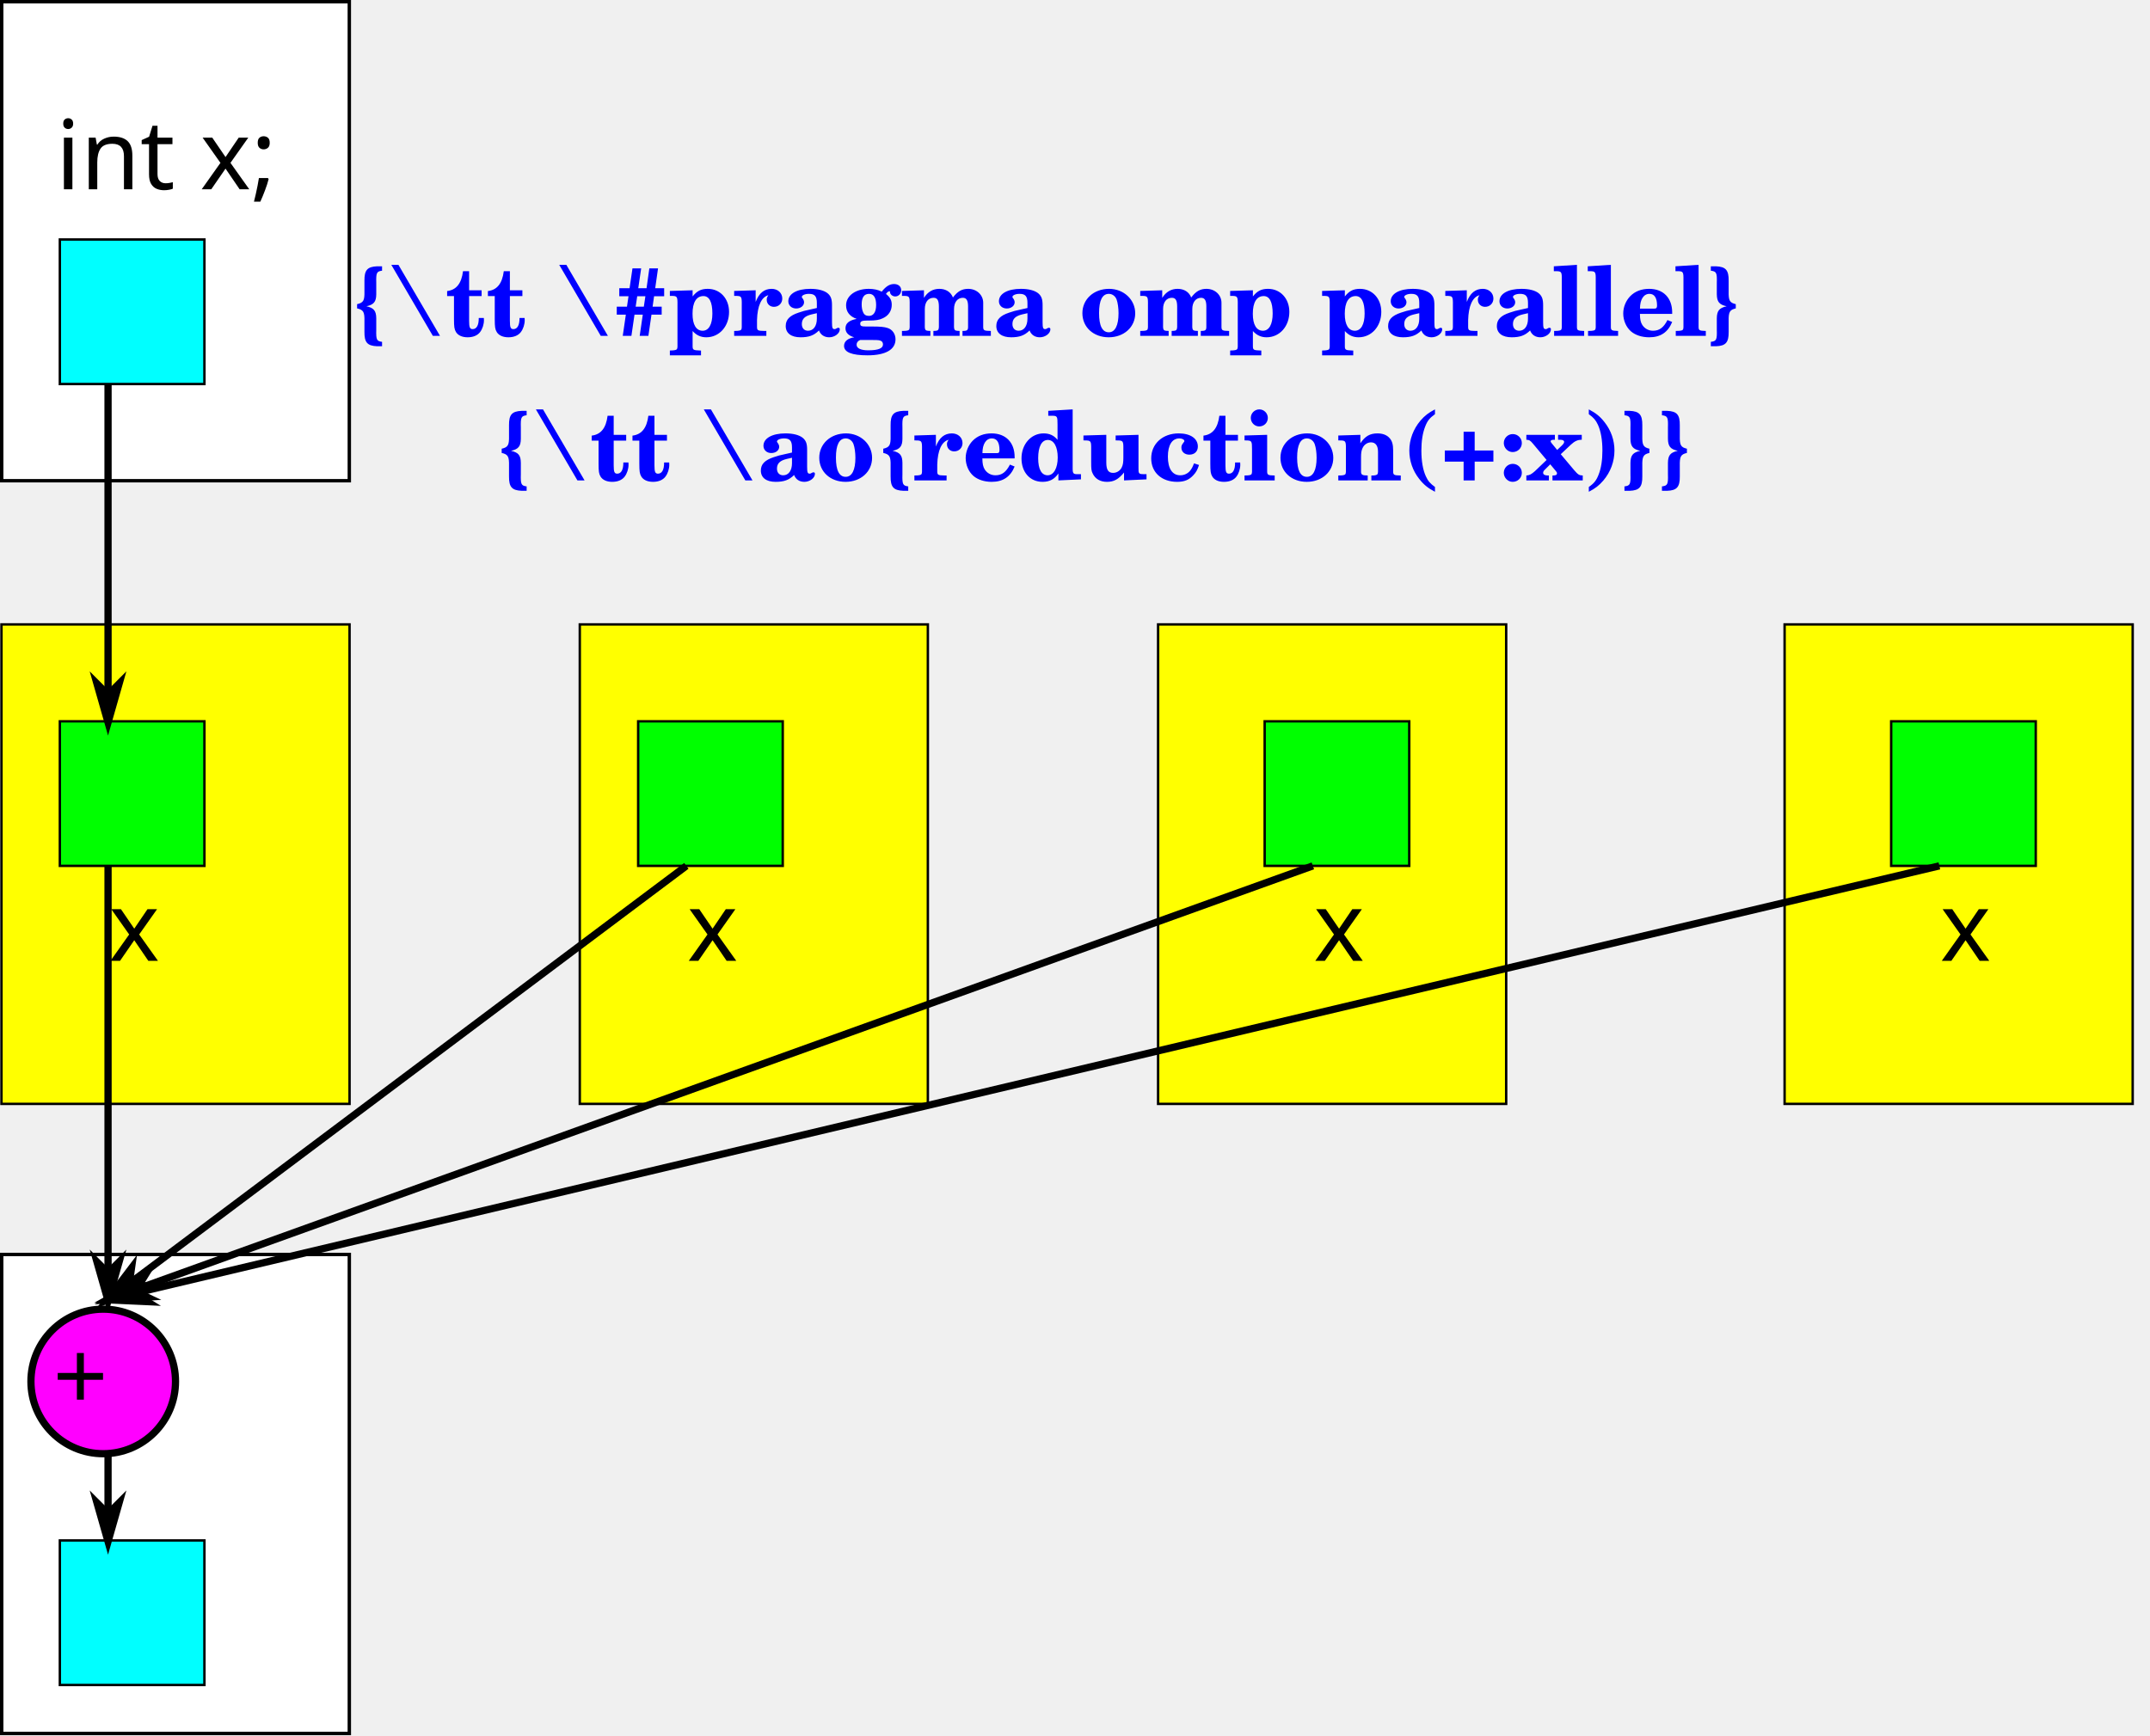
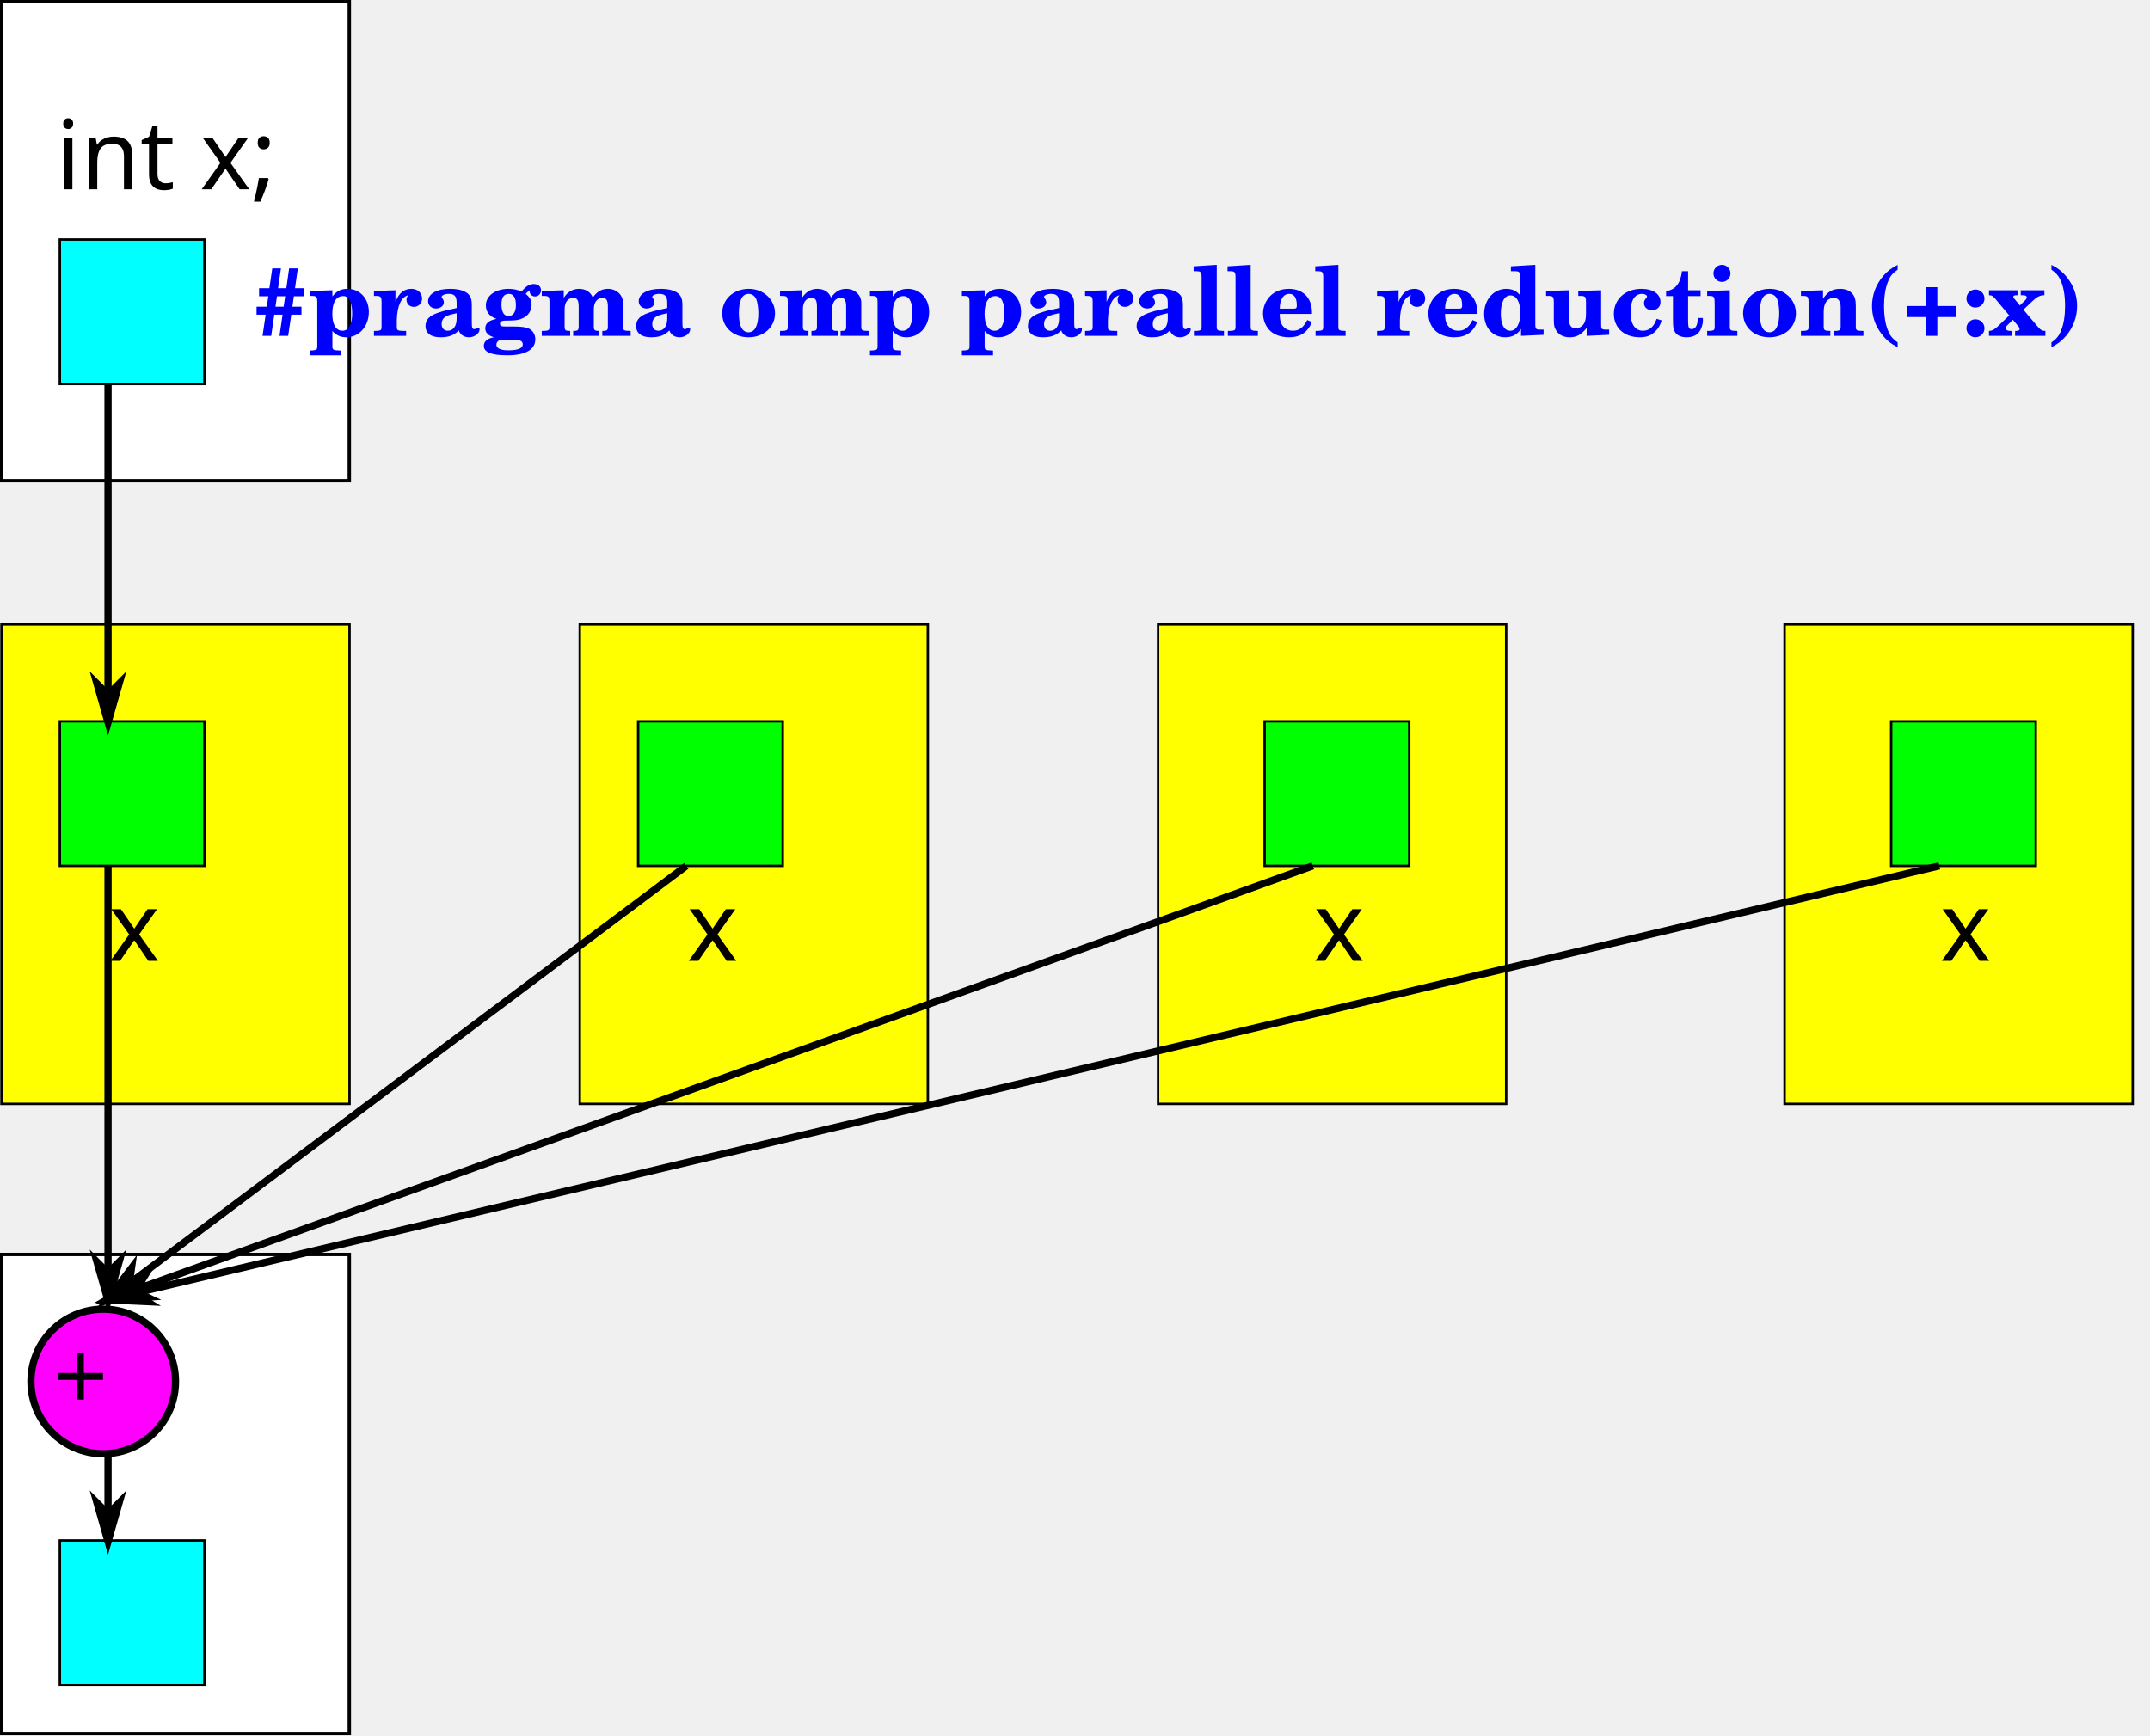
<svg xmlns="http://www.w3.org/2000/svg" width="236.075mm" height="190.565mm" id="svg2" version="1.1">
  <defs id="defs4">
    <marker orient="auto" refY="0" refX="0" id="Arrow1Mend" style="overflow:visible">
      <path id="path3814" d="M 0,0 5,-5 -12.5,0 5,5 Z" style="fill-rule:evenodd;stroke:#000000;stroke-width:1pt" transform="matrix(-0.4,0,0,-0.4,-4,0)" />
    </marker>
    <marker orient="auto" refY="0" refX="0" id="Arrow1Lend" style="overflow:visible">
      <path id="path3763" d="M 0,0 5,-5 -12.5,0 5,5 Z" style="fill-rule:evenodd;stroke:#000000;stroke-width:1pt" transform="matrix(-0.8,0,0,-0.8,-10,0)" />
    </marker>
  </defs>
  <g id="layer1" transform="translate(-195.1633,87.04591)">
    <rect y="172.135" x="195.773" height="199.026" width="144.455" id="rect4292" style="fill:#ffff00;fill-opacity:1;stroke:#000000;stroke-width:1;stroke-miterlimit:4;stroke-dasharray:none;stroke-dashoffset:0;stroke-opacity:1" />
    <rect style="fill:#ffffff;fill-opacity:1;stroke:#000000;stroke-width:1.411;stroke-miterlimit:4;stroke-dasharray:none;stroke-dashoffset:0;stroke-opacity:1" id="rect4260" width="144.262" height="198.833" x="195.869" y="-86.34" />
    <rect style="fill:#00ffff;stroke:#000000;stroke-width:1;stroke-miterlimit:4;stroke-dasharray:none;stroke-dashoffset:0;stroke-opacity:1" id="rect3019" width="60" height="60" x="220" y="12.362" />
    <rect style="fill:#ffff00;fill-opacity:1;stroke:#000000;stroke-width:1;stroke-miterlimit:4;stroke-dasharray:none;stroke-dashoffset:0;stroke-opacity:1" id="rect5355" width="144.455" height="199.026" x="435.773" y="172.135" />
    <rect y="172.135" x="675.773" height="199.026" width="144.455" id="rect5357" style="fill:#ffff00;fill-opacity:1;stroke:#000000;stroke-width:1;stroke-miterlimit:4;stroke-dasharray:none;stroke-dashoffset:0;stroke-opacity:1" />
    <rect style="fill:#ffff00;fill-opacity:1;stroke:#000000;stroke-width:1;stroke-miterlimit:4;stroke-dasharray:none;stroke-dashoffset:0;stroke-opacity:1" id="rect5359" width="144.455" height="199.026" x="935.773" y="172.135" />
    <text xml:space="preserve" style="font-style:normal;font-weight:normal;line-height:0%;font-family:sans-serif;letter-spacing:0px;word-spacing:0px;fill:#000000;fill-opacity:1;stroke:none" x="240.286" y="311.791" id="text5373">
      <tspan id="tspan5375" x="240.286" y="311.791" style="font-size:40px;line-height:1.25;font-family:sans-serif">x</tspan>
    </text>
    <rect y="433.66" x="195.869" height="198.833" width="144.262" id="rect6305" style="fill:#ffffff;fill-opacity:1;stroke:#000000;stroke-width:1.411;stroke-miterlimit:4;stroke-dasharray:none;stroke-dashoffset:0;stroke-opacity:1" />
    <rect y="212.362" x="220" height="60" width="60" id="rect6326" style="fill:#00ff00;stroke:#000000;stroke-width:1;stroke-miterlimit:4;stroke-dasharray:none;stroke-dashoffset:0;stroke-opacity:1" />
    <rect style="fill:#00ff00;stroke:#000000;stroke-width:1;stroke-miterlimit:4;stroke-dasharray:none;stroke-dashoffset:0;stroke-opacity:1" id="rect6328" width="60" height="60" x="460" y="212.362" />
    <rect y="212.362" x="720" height="60" width="60" id="rect6330" style="fill:#00ff00;stroke:#000000;stroke-width:1;stroke-miterlimit:4;stroke-dasharray:none;stroke-dashoffset:0;stroke-opacity:1" />
    <rect style="fill:#00ff00;stroke:#000000;stroke-width:1;stroke-miterlimit:4;stroke-dasharray:none;stroke-dashoffset:0;stroke-opacity:1" id="rect6332" width="60" height="60" x="980" y="212.362" />
    <path style="fill:none;stroke:#000000;stroke-width:3;stroke-linecap:butt;stroke-linejoin:miter;stroke-miterlimit:4;stroke-dasharray:none;stroke-opacity:1;marker-end:url(#Arrow1Mend)" d="M 240,72.362 V 212.362" id="path6353" />
-     <text id="text3020" y="52.362" x="340" style="font-style:normal;font-variant:normal;font-weight:bold;font-stretch:normal;line-height:0%;font-family:'Century Schoolbook L';-inkscape-font-specification:'Century Schoolbook L Medium';text-align:start;letter-spacing:0px;word-spacing:0px;text-anchor:start;fill:#000000;fill-opacity:1;stroke:none" xml:space="preserve">
-       <tspan y="52.362" x="340" style="font-size:40px;line-height:1.25;text-align:start;text-anchor:start;fill:#0000ff" id="tspan3017">{\tt \#pragma omp parallel}</tspan>
+     <text id="text3020" y="52.362" x="300" style="font-style:normal;font-variant:normal;font-weight:bold;font-stretch:normal;line-height:0%;font-family:'Century Schoolbook L';-inkscape-font-specification:'Century Schoolbook L Medium';text-align:start;letter-spacing:0px;word-spacing:0px;text-anchor:start;fill:#000000;fill-opacity:1;stroke:none" xml:space="preserve">
+       <tspan y="52.362" x="300" style="font-size:40px;line-height:1.25;text-align:start;text-anchor:start;fill:#0000ff" id="tspan3017">#pragma omp parallel reduction(+:x)</tspan>
    </text>
    <path style="fill:none;stroke:#000000;stroke-width:3;stroke-linecap:butt;stroke-linejoin:miter;stroke-miterlimit:4;stroke-dasharray:none;stroke-opacity:1;marker-end:url(#Arrow1Mend)" d="m 240,272.362 v 180" id="path7670" />
    <path style="fill:none;stroke:#000000;stroke-width:3;stroke-linecap:butt;stroke-linejoin:miter;stroke-miterlimit:4;stroke-dasharray:none;stroke-opacity:1;marker-end:url(#Arrow1Mend)" d="m 480,272.362 -240,180" id="path7672" />
    <path style="fill:none;stroke:#000000;stroke-width:3;stroke-linecap:butt;stroke-linejoin:miter;stroke-miterlimit:4;stroke-dasharray:none;stroke-opacity:1;marker-end:url(#Arrow1Mend)" d="m 740,272.362 -500,180" id="path7674" />
    <path style="fill:none;stroke:#000000;stroke-width:3;stroke-linecap:butt;stroke-linejoin:miter;stroke-miterlimit:4;stroke-dasharray:none;stroke-opacity:1;marker-end:url(#Arrow1Mend)" d="m 1000,272.362 -760,180" id="path7676" />
    <rect y="552.362" x="220" height="60" width="60" id="rect7873" style="fill:#00ffff;stroke:#000000;stroke-width:1;stroke-miterlimit:4;stroke-dasharray:none;stroke-dashoffset:0;stroke-opacity:1" />
    <path style="fill:none;stroke:#000000;stroke-width:3;stroke-linecap:butt;stroke-linejoin:miter;stroke-miterlimit:4;stroke-dasharray:none;stroke-opacity:1;marker-end:url(#Arrow1Mend)" d="m 240,512.362 v 40" id="path7875" />
    <text xml:space="preserve" style="font-style:normal;font-weight:normal;line-height:0%;font-family:sans-serif;letter-spacing:0px;word-spacing:0px;fill:#000000;fill-opacity:1;stroke:none" x="218.286" y="-8.495" id="text8247">
      <tspan x="218.286" y="-8.495" id="tspan8251" style="font-size:40px;line-height:1.25;font-family:sans-serif">int x;</tspan>
-     </text>
-     <text xml:space="preserve" style="font-style:normal;font-variant:normal;font-weight:bold;font-stretch:normal;line-height:0%;font-family:'Century Schoolbook L';-inkscape-font-specification:'Century Schoolbook L Medium';text-align:start;letter-spacing:0px;word-spacing:0px;text-anchor:start;fill:#000000;fill-opacity:1;stroke:none" x="400" y="112.362" id="text3025">
-       <tspan id="tspan3027" style="font-size:40px;line-height:1.25;text-align:start;text-anchor:start;fill:#0000ff" x="400" y="112.362">{\tt \ao{reduction(+:x)}}</tspan>
    </text>
    <text id="text3516" y="311.791" x="480.286" style="font-style:normal;font-weight:normal;line-height:0%;font-family:sans-serif;letter-spacing:0px;word-spacing:0px;fill:#000000;fill-opacity:1;stroke:none" xml:space="preserve">
      <tspan style="font-size:40px;line-height:1.25;font-family:sans-serif" y="311.791" x="480.286" id="tspan3514">x</tspan>
    </text>
    <text xml:space="preserve" style="font-style:normal;font-weight:normal;line-height:0%;font-family:sans-serif;letter-spacing:0px;word-spacing:0px;fill:#000000;fill-opacity:1;stroke:none" x="740.286" y="311.791" id="text3520">
      <tspan id="tspan3518" x="740.286" y="311.791" style="font-size:40px;line-height:1.25;font-family:sans-serif">x</tspan>
    </text>
    <text id="text3524" y="311.791" x="1000.286" style="font-style:normal;font-weight:normal;line-height:0%;font-family:sans-serif;letter-spacing:0px;word-spacing:0px;fill:#000000;fill-opacity:1;stroke:none" xml:space="preserve">
      <tspan style="font-size:40px;line-height:1.25;font-family:sans-serif" y="311.791" x="1000.286" id="tspan3522">x</tspan>
    </text>
    <circle style="fill:#ff00ff;fill-opacity:1;stroke:#000000;stroke-width:3;stroke-miterlimit:4;stroke-dasharray:none;stroke-dashoffset:0;stroke-opacity:1" id="path7678" transform="translate(-232,-16)" cx="470" cy="502.362" r="30" />
    <text xml:space="preserve" style="font-style:normal;font-weight:normal;line-height:0%;font-family:sans-serif;text-align:center;letter-spacing:0px;word-spacing:0px;text-anchor:middle;fill:#000000;fill-opacity:1;stroke:none" x="236.361" y="498.362" id="text7680">
      <tspan id="tspan7682" x="236.361" y="498.362" style="font-size:40px;line-height:1.25;font-family:sans-serif">+</tspan>
    </text>
  </g>
</svg>
